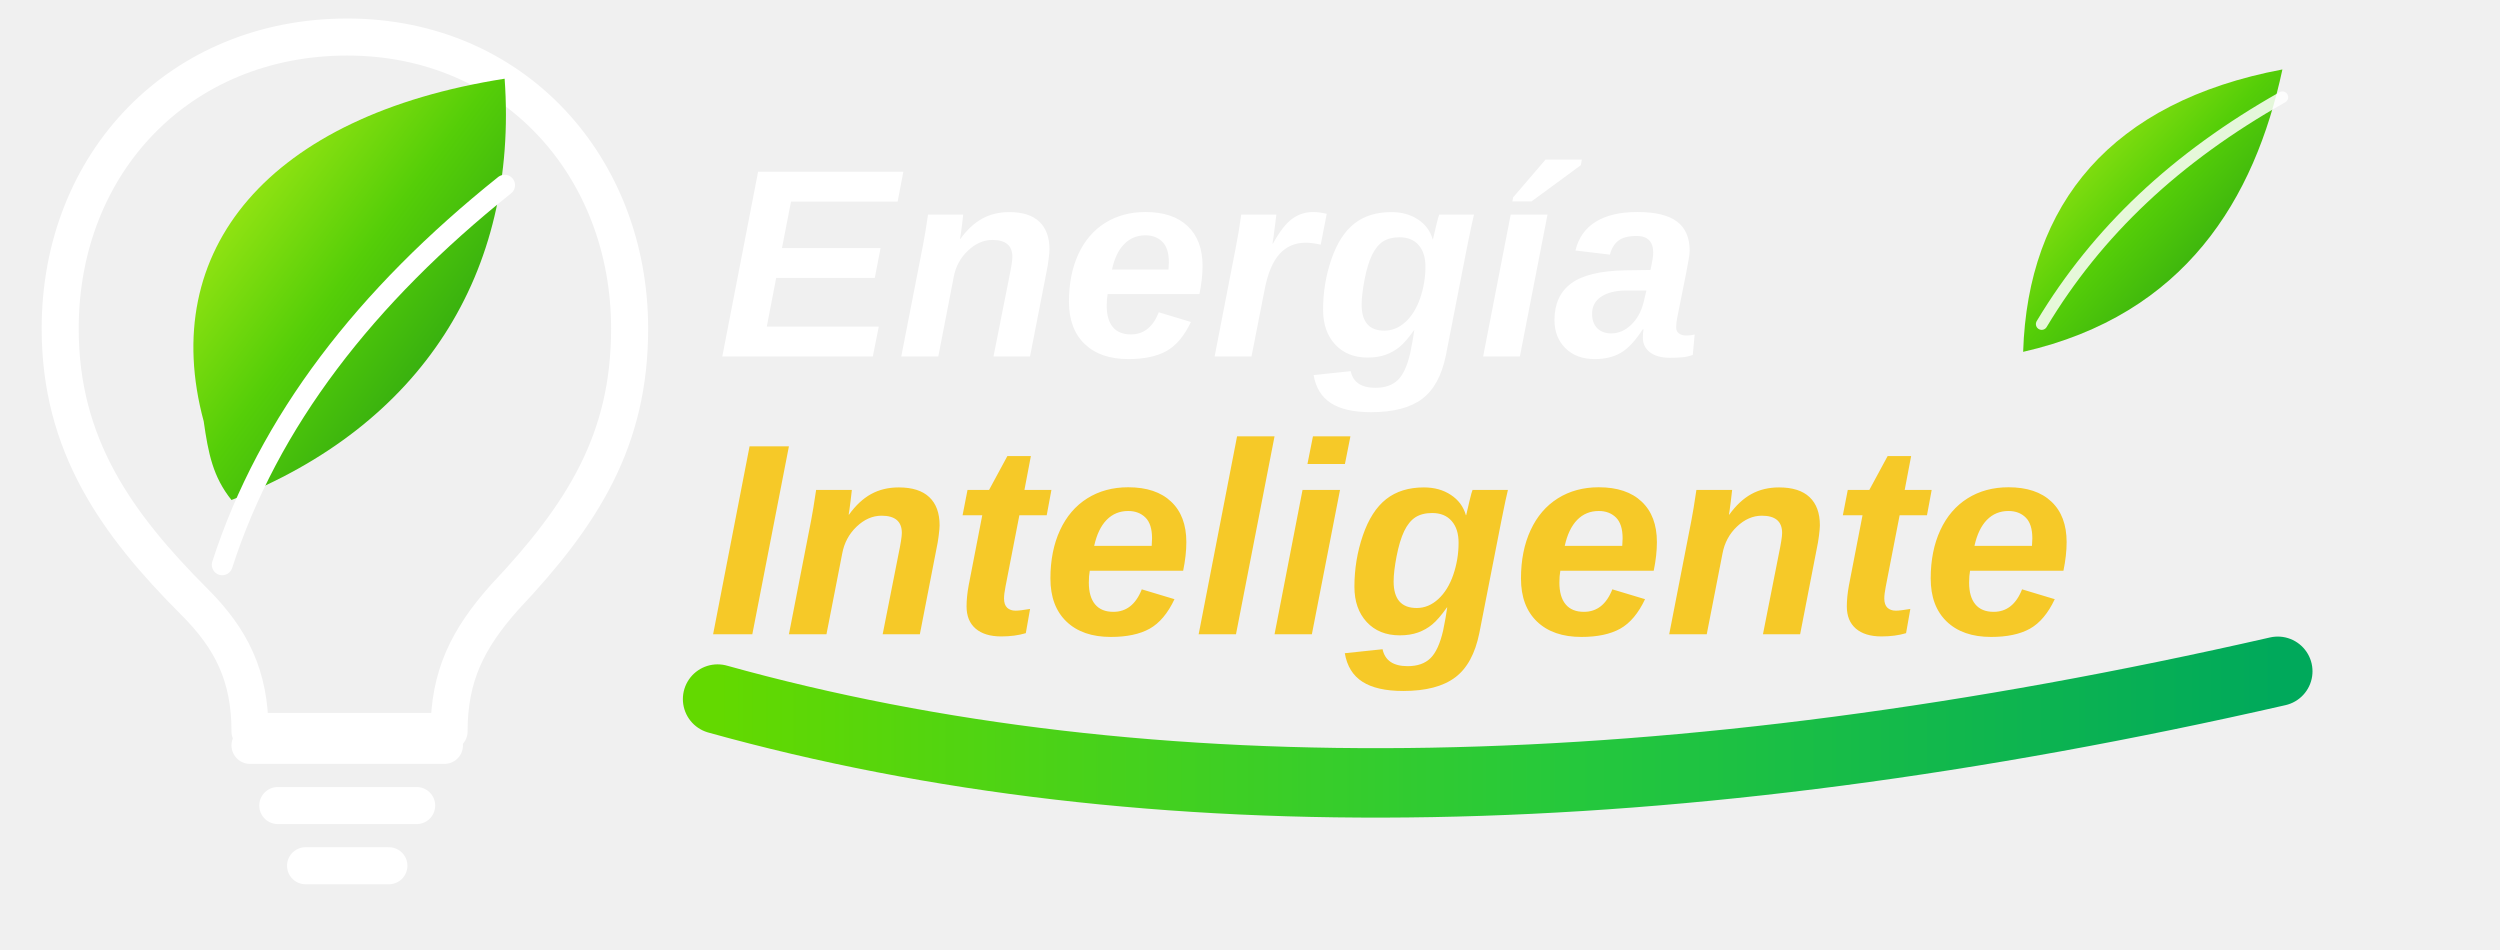
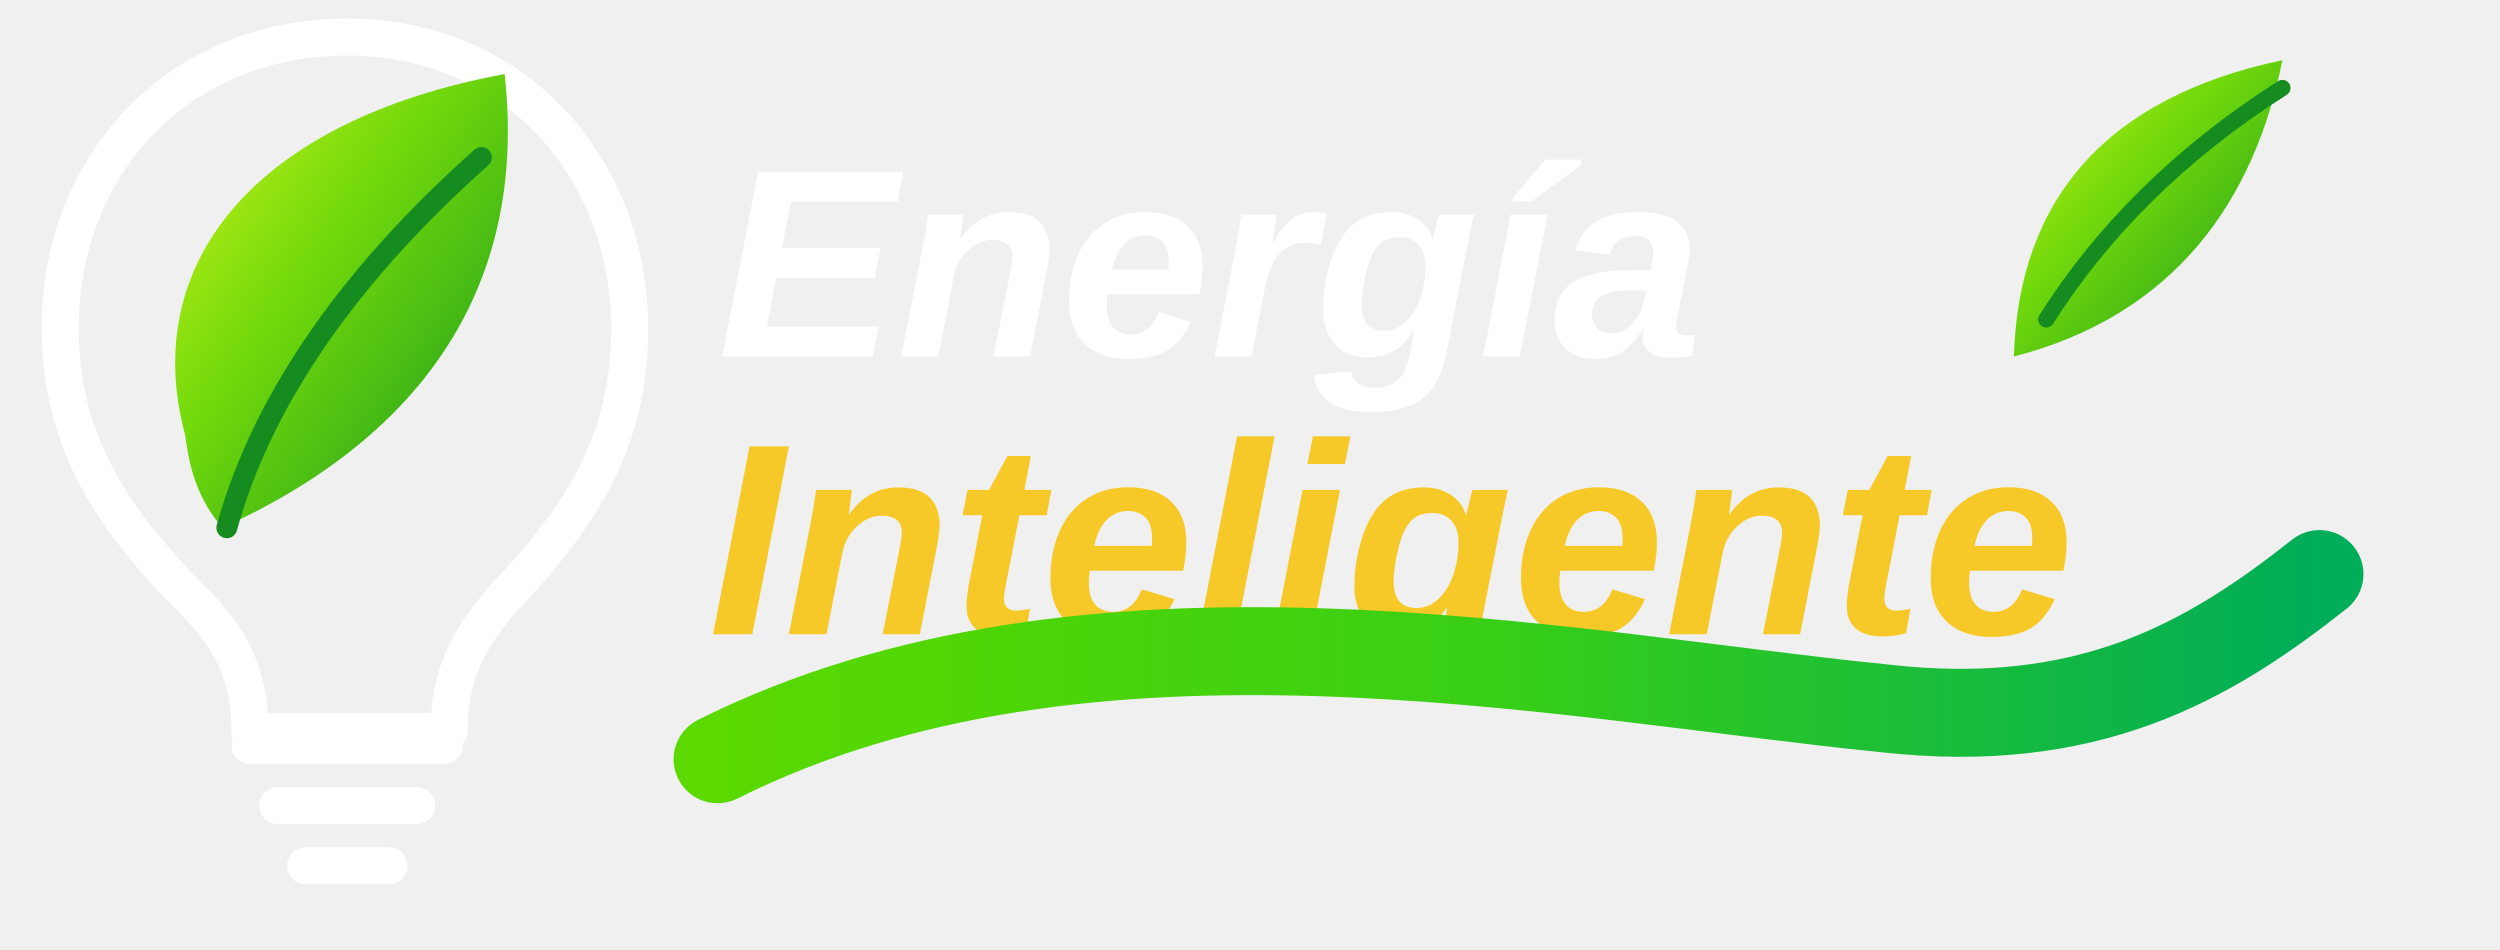
<svg xmlns="http://www.w3.org/2000/svg" viewBox="0 0 540 205" role="img" aria-labelledby="title">
  <defs>
    <linearGradient id="leaf" x1="0" y1="0" x2="1" y2="1">
-       <stop stop-color="#c4f51b" />
-       <stop offset=".48" stop-color="#55ce08" />
-       <stop offset="1" stop-color="#168d18" />
+       <stop stop-color="#d1f51b" />
+       <stop offset=".42" stop-color="#70d80b" />
+       <stop offset="1" stop-color="#159522" />
    </linearGradient>
    <linearGradient id="green" x1="0" y1="0" x2="1" y2="0">
-       <stop stop-color="#63d900" />
-       <stop offset=".55" stop-color="#25c83c" />
-       <stop offset="1" stop-color="#00a95b" />
+       <stop stop-color="#5bd900" />
+       <stop offset=".48" stop-color="#38cf16" />
+       <stop offset="1" stop-color="#00ad58" />
    </linearGradient>
  </defs>
  <g transform="translate(5 3)">
    <path d="M70 5C34 5 8 32 8 68c0 25 12 42 29 59 8 8 12 16 12 28h43c0-12 4-20 12-29 17-18 27-34 27-58C131 33 106 5 70 5Z" fill="none" stroke="#fff" stroke-width="8" stroke-linejoin="round" />
-     <path d="M39 88C29 51 53 22 104 14c3 42-18 75-59 91-4-5-5-10-6-17Z" fill="url(#leaf)" />
-     <path d="M43 119c10-31 31-58 61-82" fill="none" stroke="#fff" stroke-width="4.5" stroke-linecap="round" />
+     <path d="M35 91C25 54 50 23 104 13c5 45-17 78-61 98-5-6-7-12-8-20Z" fill="url(#leaf)" />
+     <path d="M44 111C52 82 72 55 99 31" fill="none" stroke="#168b20" stroke-width="4.5" stroke-linecap="round" />
    <path d="M49 158h42M55 171h30M61 184h18" stroke="#fff" stroke-width="8" stroke-linecap="round" />
  </g>
  <g font-family="Arial,Helvetica,sans-serif" font-style="italic" font-weight="800">
    <text x="155" y="77" font-size="58" fill="#fff">Energía</text>
    <text x="153" y="137" font-size="59" fill="#f6c928">Inteligente</text>
-     <path d="M155 151 Q295 190 492 145" fill="none" stroke="url(#green)" stroke-width="15" stroke-linecap="round" />
-     <path d="M493 15C487 43 472 68 437 76c1-32 19-54 56-61Z" fill="url(#leaf)" />
-     <path d="M441 70c12-20 29-36 52-49" fill="none" stroke="#fff" stroke-width="2.5" stroke-linecap="round" opacity=".85" />
+     <path d="M493 13C487 43 470 68 435 77c1-34 20-56 58-64Z" fill="url(#leaf)" />
+     <path d="M442 69c12-19 29-36 51-50" fill="none" stroke="#168b20" stroke-width="3.5" stroke-linecap="round" />
+     <path d="M155 164C235 124 337 146 407 153C451 158 477 143 501 124" fill="none" stroke="url(#green)" stroke-width="19" stroke-linecap="round" />
  </g>
</svg>
